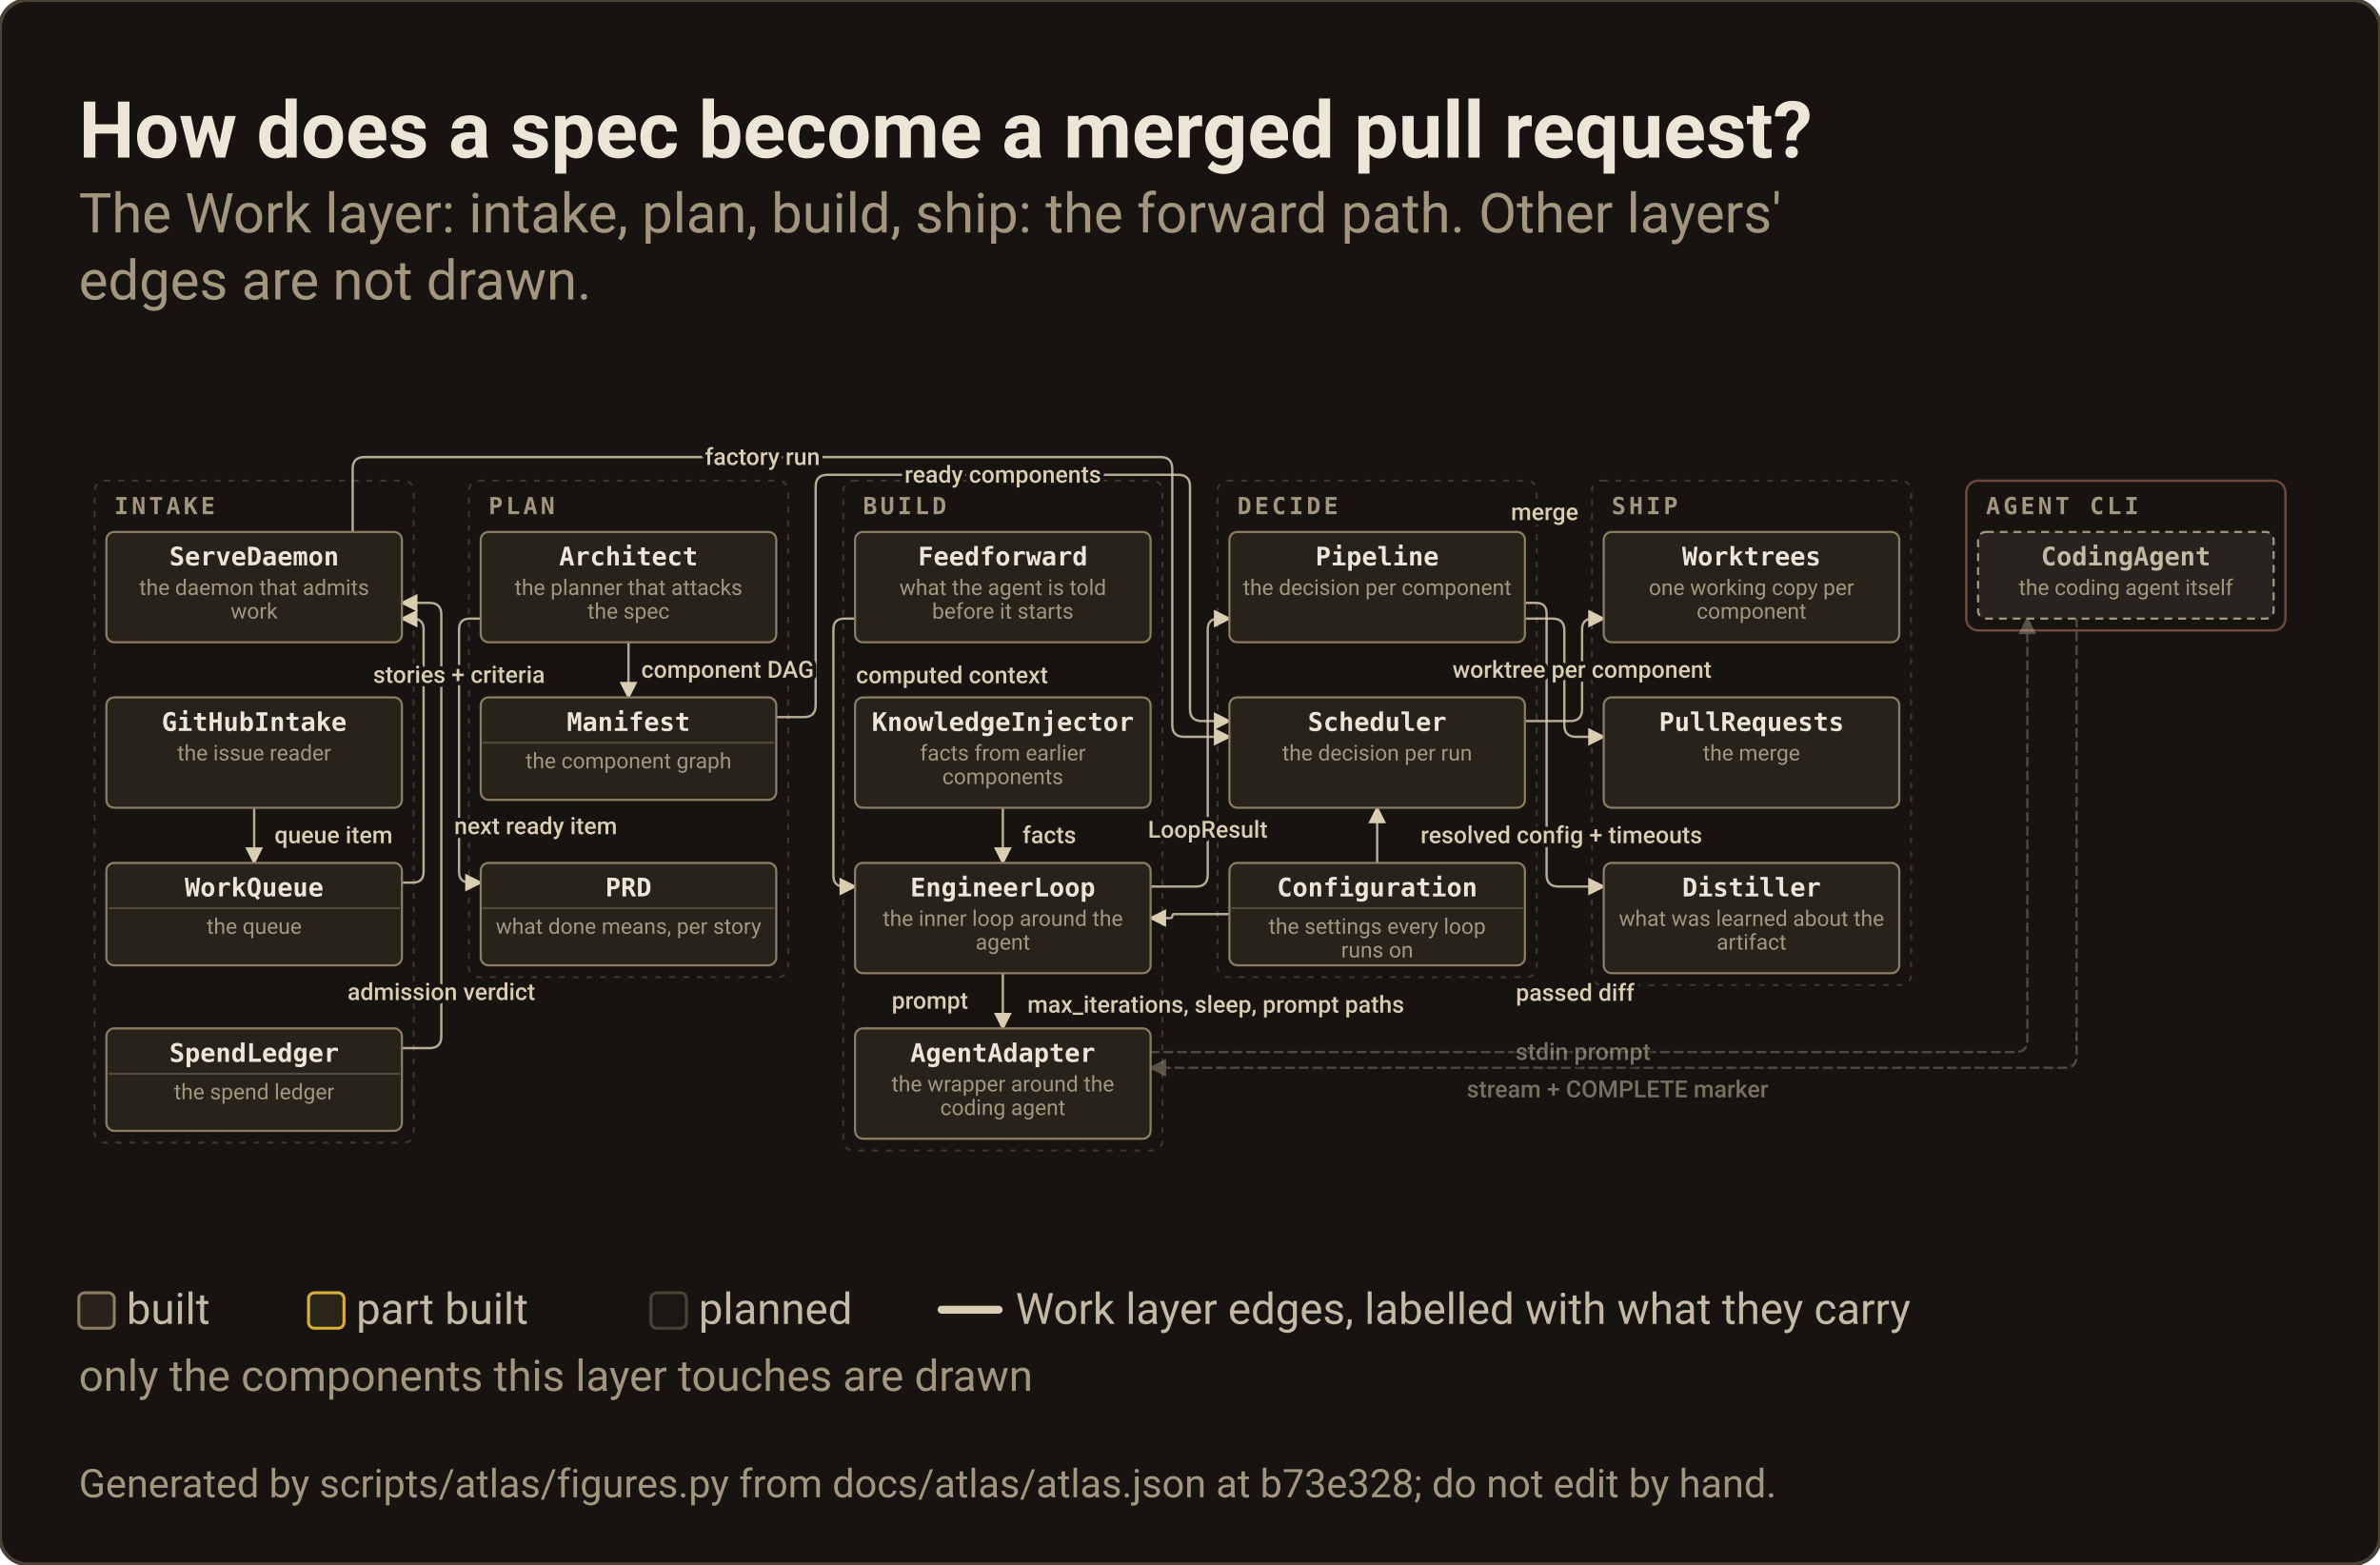
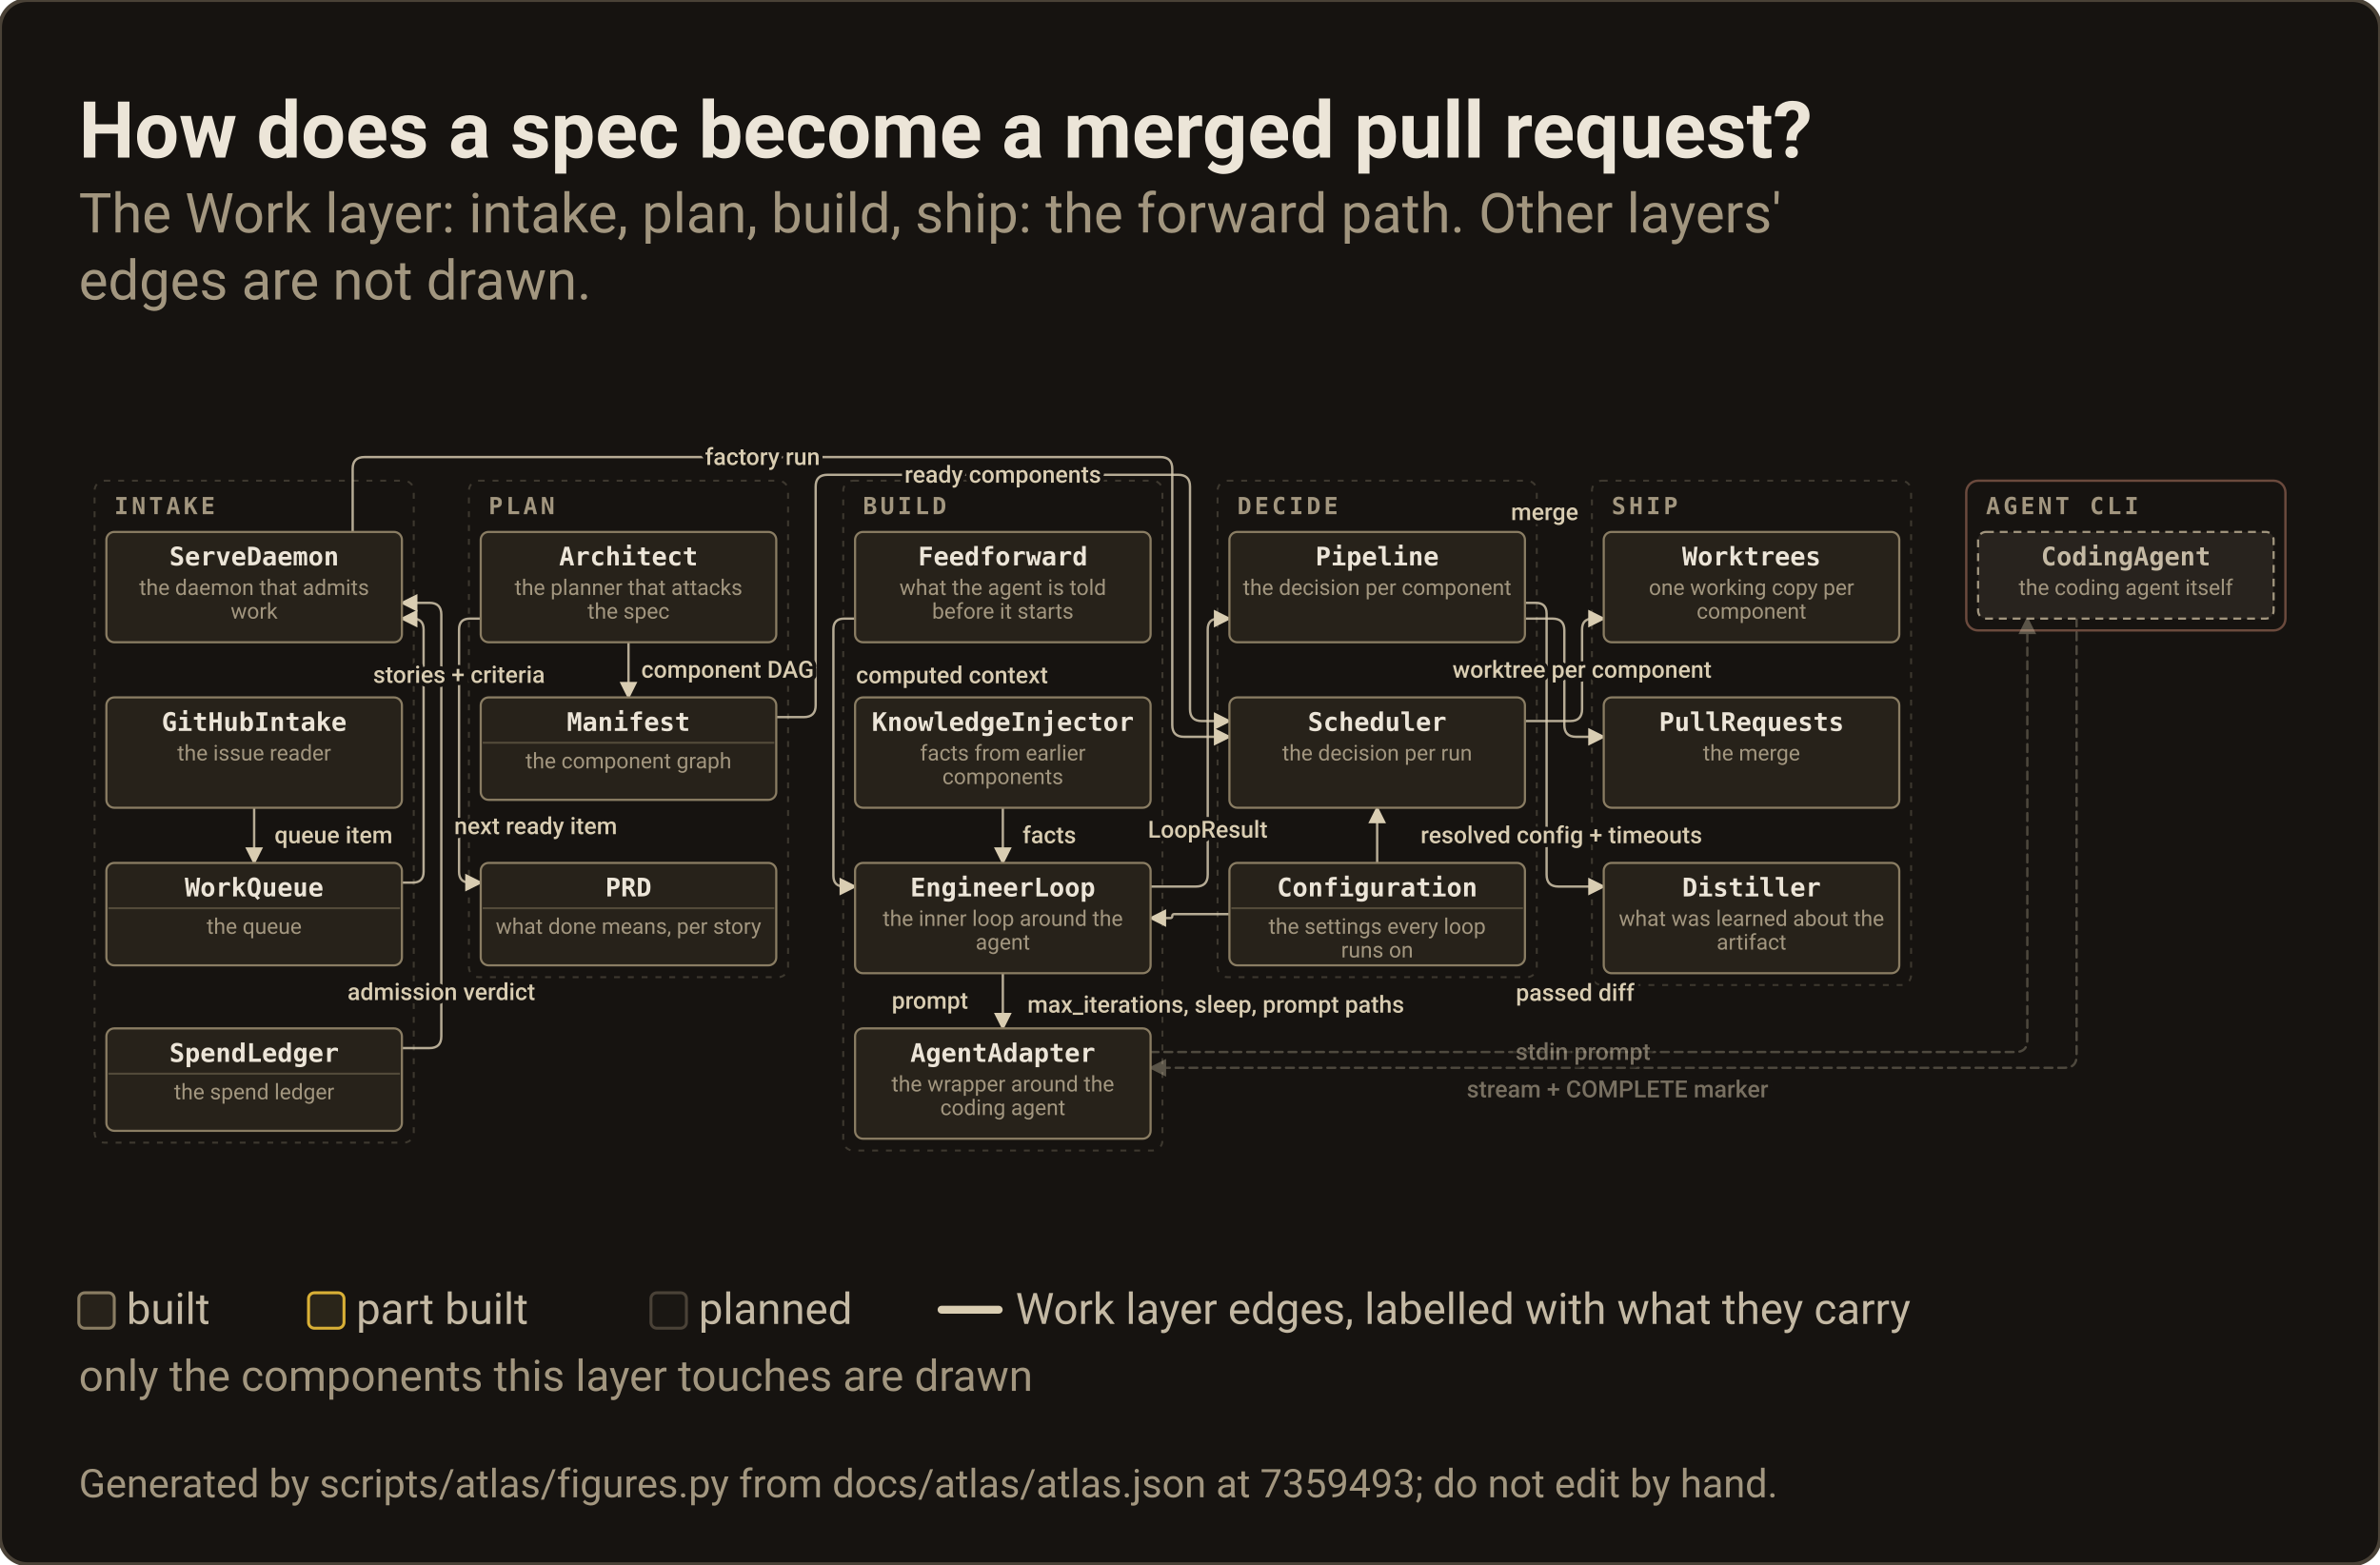
<svg xmlns="http://www.w3.org/2000/svg" width="1208" height="794" viewBox="0 0 1208 794" role="img" aria-label="Work layer of the kstrl system map">
  <rect x="0" y="0" width="1208" height="794" rx="14" fill="#161310" stroke="#4A4237" stroke-width="2" />
  <text x="40.0" y="80.0" class="c0">How does a spec become a merged pull request?</text>
  <text x="40.0" y="118.0" class="c1">The Work layer: intake, plan, build, ship: the forward path. Other layers'</text>
  <text x="40.0" y="152.0" class="c1">edges are not drawn.</text>
  <svg id="map" x="40.0" y="170.0" width="1128" height="464" viewBox="0 0 1128 464" overflow="visible">
    <defs>
      <marker id="map-m-work" viewBox="0 0 8 8" refX="7" refY="4" markerUnits="userSpaceOnUse" markerWidth="9" markerHeight="9" orient="auto-start-reverse">
        <path d="M0,0 L8,4 L0,8 z" fill="#D9CDB2" />
      </marker>
      <marker id="map-m-measure" viewBox="0 0 8 8" refX="7" refY="4" markerUnits="userSpaceOnUse" markerWidth="9" markerHeight="9" orient="auto-start-reverse">
        <path d="M0,0 L8,4 L0,8 z" fill="#82A7BA" />
      </marker>
      <marker id="map-m-feedback" viewBox="0 0 8 8" refX="7" refY="4" markerUnits="userSpaceOnUse" markerWidth="9" markerHeight="9" orient="auto-start-reverse">
        <path d="M0,0 L8,4 L0,8 z" fill="#E39A86" />
      </marker>
      <marker id="map-m-operator" viewBox="0 0 8 8" refX="7" refY="4" markerUnits="userSpaceOnUse" markerWidth="9" markerHeight="9" orient="auto-start-reverse">
        <path d="M0,0 L8,4 L0,8 z" fill="#DD9BBD" />
      </marker>
      <marker id="map-m-trust" viewBox="0 0 8 8" refX="7" refY="4" markerUnits="userSpaceOnUse" markerWidth="9" markerHeight="9" orient="auto-start-reverse">
        <path d="M0,0 L8,4 L0,8 z" fill="#B48EC9" />
      </marker>
      <marker id="map-m-learn" viewBox="0 0 8 8" refX="7" refY="4" markerUnits="userSpaceOnUse" markerWidth="9" markerHeight="9" orient="auto-start-reverse">
        <path d="M0,0 L8,4 L0,8 z" fill="#86C9A9" />
      </marker>
      <marker id="map-m-record" viewBox="0 0 8 8" refX="7" refY="4" markerUnits="userSpaceOnUse" markerWidth="9" markerHeight="9" orient="auto-start-reverse">
        <path d="M0,0 L8,4 L0,8 z" fill="#B7C27C" />
      </marker>
      <marker id="map-m-change" viewBox="0 0 8 8" refX="7" refY="4" markerUnits="userSpaceOnUse" markerWidth="9" markerHeight="9" orient="auto-start-reverse">
        <path d="M0,0 L8,4 L0,8 z" fill="#E26D5A" />
      </marker>
      <marker id="map-m-reach" viewBox="0 0 8 8" refX="7" refY="4" markerUnits="userSpaceOnUse" markerWidth="9" markerHeight="9" orient="auto-start-reverse">
        <path d="M0,0 L8,4 L0,8 z" fill="#E5A84F" />
      </marker>
    </defs>
    <style>#map .node.quiet{opacity:.42}#map .node.planned{opacity:.5}#map .node.planned.quiet{opacity:.3}#map .node.meas .node__box{stroke:#82A7BA;stroke-width:2.2}#map .node.acts .node__box{stroke:#E5A84F;stroke-width:2.4}#map .node__ring{display:none;fill:none;stroke:#82A7BA;stroke-width:1.6}#map .node.meas .node__ring{display:inline}#map .flow.planned{opacity:.35}#map .flowlbl.planned{opacity:.5}#map .flow.off,#map .flowlbl.off{display:none}#map .flow.hot{opacity:1;stroke-opacity:1;stroke-width:2.6}#map .flowlbl.hot{opacity:1}</style>
    <rect x="8.0" y="74.0" width="162.0" height="336.0" rx="5" fill="none" stroke="#A2967F" stroke-opacity=".28" stroke-width="1" stroke-dasharray="3 4" />
    <text x="18.0" y="91.0" class="t1">INTAKE</text>
    <rect x="198.0" y="74.0" width="162.0" height="252.0" rx="5" fill="none" stroke="#A2967F" stroke-opacity=".28" stroke-width="1" stroke-dasharray="3 4" />
    <text x="208.0" y="91.0" class="t1">PLAN</text>
    <rect x="388.0" y="74.0" width="162.0" height="340.0" rx="5" fill="none" stroke="#A2967F" stroke-opacity=".28" stroke-width="1" stroke-dasharray="3 4" />
    <text x="398.0" y="91.0" class="t1">BUILD</text>
    <rect x="578.0" y="74.0" width="162.0" height="252.0" rx="5" fill="none" stroke="#A2967F" stroke-opacity=".28" stroke-width="1" stroke-dasharray="3 4" />
    <text x="588.0" y="91.0" class="t1">DECIDE</text>
    <rect x="768.0" y="74.0" width="162.0" height="256.0" rx="5" fill="none" stroke="#A2967F" stroke-opacity=".28" stroke-width="1" stroke-dasharray="3 4" />
    <text x="778.0" y="91.0" class="t1">SHIP</text>
    <rect x="958.0" y="74.0" width="162.0" height="76.0" rx="6" fill="none" stroke="#6B4A3D" stroke-width="1.2" />
    <text x="968.0" y="91.0" class="t1">AGENT CLI</text>
    <g data-layer="flow">
      <path id="map-f1" class="flow intake" data-edge="1" data-from="GitHubIntake" data-to="WorkQueue" data-art="queue item" data-kind="intake" data-layer="work" d="M 89.0 240.0 L 89.0 268.0" fill="none" stroke="#D9CDB2" stroke-opacity="0.82" stroke-width="1.2" stroke-linecap="round" marker-end="url(#map-m-work)" />
      <path id="map-f2" class="flow intake" data-edge="2" data-from="WorkQueue" data-to="ServeDaemon" data-art="next ready item" data-kind="intake" data-layer="work" d="M 164.0 278.0 L 169.5 278.0 Q 175.0 278.0 175.0 272.5 L 175.0 149.5 Q 175.0 144.0 169.5 144.0 L 164.0 144.0" fill="none" stroke="#D9CDB2" stroke-opacity="0.82" stroke-width="1.2" stroke-linecap="round" marker-end="url(#map-m-work)" />
      <path id="map-f3" class="flow intake" data-edge="3" data-from="SpendLedger" data-to="ServeDaemon" data-art="admission verdict" data-kind="intake" data-layer="work" d="M 164.0 362.0 L 178.0 362.0 Q 184.0 362.0 184.0 356.0 L 184.0 142.0 Q 184.0 136.0 178.0 136.0 L 164.0 136.0" fill="none" stroke="#D9CDB2" stroke-opacity="0.82" stroke-width="1.2" stroke-linecap="round" marker-end="url(#map-m-work)" />
      <path id="map-f5" class="flow intake" data-edge="5" data-from="ServeDaemon" data-to="Scheduler" data-art="factory run" data-kind="intake" data-layer="work" d="M 139.0 100.0 L 139.0 68.0 Q 139.0 62.0 145.0 62.0 L 549.0 62.0 Q 555.0 62.0 555.0 68.0 L 555.0 198.0 Q 555.0 204.0 561.0 204.0 L 584.0 204.0" fill="none" stroke="#D9CDB2" stroke-opacity="0.82" stroke-width="1.2" stroke-linecap="round" marker-end="url(#map-m-work)" />
      <path id="map-f7" class="flow plan" data-edge="7" data-from="Architect" data-to="Manifest" data-art="component DAG" data-kind="plan" data-layer="work" d="M 279.0 156.0 L 279.0 184.0" fill="none" stroke="#D9CDB2" stroke-opacity="0.82" stroke-width="1.2" stroke-linecap="round" marker-end="url(#map-m-work)" />
      <path id="map-f8" class="flow plan" data-edge="8" data-from="Architect" data-to="PRD" data-art="stories + criteria" data-kind="plan" data-layer="work" d="M 204.0 144.0 L 198.5 144.0 Q 193.0 144.0 193.0 149.5 L 193.0 272.5 Q 193.0 278.0 198.5 278.0 L 204.0 278.0" fill="none" stroke="#D9CDB2" stroke-opacity="0.82" stroke-width="1.2" stroke-linecap="round" marker-end="url(#map-m-work)" />
      <path id="map-f9" class="flow decide" data-edge="9" data-from="Configuration" data-to="Scheduler" data-art="resolved config + timeouts" data-kind="decide" data-layer="work" d="M 659.0 268.0 L 659.0 240.0" fill="none" stroke="#D9CDB2" stroke-opacity="0.82" stroke-width="1.2" stroke-linecap="round" marker-end="url(#map-m-work)" />
      <path id="map-f10" class="flow decide" data-edge="10" data-from="Manifest" data-to="Scheduler" data-art="ready components" data-kind="decide" data-layer="work" d="M 354.0 194.0 L 368.0 194.0 Q 374.0 194.0 374.0 188.0 L 374.0 77.0 Q 374.0 71.0 380.0 71.0 L 558.0 71.0 Q 564.0 71.0 564.0 77.0 L 564.0 190.0 Q 564.0 196.0 570.0 196.0 L 584.0 196.0" fill="none" stroke="#D9CDB2" stroke-opacity="0.82" stroke-width="1.2" stroke-linecap="round" marker-end="url(#map-m-work)" />
      <path id="map-f11" class="flow ship" data-edge="11" data-from="Scheduler" data-to="Worktrees" data-art="worktree per component" data-kind="ship" data-layer="work" d="M 734.0 196.0 L 757.0 196.0 Q 763.0 196.0 763.0 190.0 L 763.0 149.5 Q 763.0 144.0 768.5 144.0 L 774.0 144.0" fill="none" stroke="#D9CDB2" stroke-opacity="0.82" stroke-width="1.2" stroke-linecap="round" marker-end="url(#map-m-work)" />
      <path id="map-f12" class="flow build" data-edge="12" data-from="Configuration" data-to="EngineerLoop" data-art="max_iterations, sleep, prompt paths" data-kind="build" data-layer="work" d="M 584.0 294.0 L 556.0 294.0 Q 555.0 294.0 555.0 295.0 L 555.0 295.0 Q 555.0 296.0 554.0 296.0 L 544.0 296.0" fill="none" stroke="#D9CDB2" stroke-opacity="0.82" stroke-width="1.2" stroke-linecap="round" marker-end="url(#map-m-work)" />
      <path id="map-f13" class="flow build" data-edge="13" data-from="Feedforward" data-to="EngineerLoop" data-art="computed context" data-kind="build" data-layer="work" d="M 394.0 144.0 L 388.5 144.0 Q 383.0 144.0 383.0 149.5 L 383.0 274.5 Q 383.0 280.0 388.5 280.0 L 394.0 280.0" fill="none" stroke="#D9CDB2" stroke-opacity="0.82" stroke-width="1.2" stroke-linecap="round" marker-end="url(#map-m-work)" />
      <path id="map-f14" class="flow build" data-edge="14" data-from="KnowledgeInjector" data-to="EngineerLoop" data-art="facts" data-kind="build" data-layer="work" d="M 469.0 240.0 L 469.0 268.0" fill="none" stroke="#D9CDB2" stroke-opacity="0.82" stroke-width="1.2" stroke-linecap="round" marker-end="url(#map-m-work)" />
      <path id="map-f16" class="flow build" data-edge="16" data-from="EngineerLoop" data-to="AgentAdapter" data-art="prompt" data-kind="build" data-layer="work" d="M 469.0 324.0 L 469.0 352.0" fill="none" stroke="#D9CDB2" stroke-opacity="0.82" stroke-width="1.2" stroke-linecap="round" marker-end="url(#map-m-work)" />
      <path id="map-f17" class="flow build planned" data-edge="17" data-from="AgentAdapter" data-to="CodingAgent" data-art="stdin prompt" data-kind="build" data-layer="work" d="M 544.0 364.0 L 983.0 364.0 Q 989.0 364.0 989.0 358.0 L 989.0 144.0" fill="none" stroke="#D9CDB2" stroke-opacity="0.82" stroke-width="1.2" stroke-dasharray="4 3" stroke-linecap="round" marker-end="url(#map-m-work)" />
      <path id="map-f18" class="flow build planned" data-edge="18" data-from="CodingAgent" data-to="AgentAdapter" data-art="stream + COMPLETE marker" data-kind="build" data-layer="work" d="M 1014.0 144.0 L 1014.0 366.0 Q 1014.0 372.0 1008.0 372.0 L 544.0 372.0" fill="none" stroke="#D9CDB2" stroke-opacity="0.82" stroke-width="1.2" stroke-dasharray="4 3" stroke-linecap="round" marker-end="url(#map-m-work)" />
      <path id="map-f23" class="flow decide" data-edge="23" data-from="EngineerLoop" data-to="Pipeline" data-art="LoopResult" data-kind="decide" data-layer="work" d="M 544.0 280.0 L 567.0 280.0 Q 573.0 280.0 573.0 274.0 L 573.0 149.5 Q 573.0 144.0 578.5 144.0 L 584.0 144.0" fill="none" stroke="#D9CDB2" stroke-opacity="0.82" stroke-width="1.2" stroke-linecap="round" marker-end="url(#map-m-work)" />
      <path id="map-f37" class="flow ship" data-edge="37" data-from="Pipeline" data-to="Distiller" data-art="passed diff" data-kind="ship" data-layer="work" d="M 734.0 136.0 L 739.5 136.0 Q 745.0 136.0 745.0 141.5 L 745.0 274.0 Q 745.0 280.0 751.0 280.0 L 774.0 280.0" fill="none" stroke="#D9CDB2" stroke-opacity="0.82" stroke-width="1.2" stroke-linecap="round" marker-end="url(#map-m-work)" />
      <path id="map-f39" class="flow ship" data-edge="39" data-from="Pipeline" data-to="PullRequests" data-art="merge" data-kind="ship" data-layer="work" d="M 734.0 144.0 L 748.0 144.0 Q 754.0 144.0 754.0 150.0 L 754.0 198.0 Q 754.0 204.0 760.0 204.0 L 774.0 204.0" fill="none" stroke="#D9CDB2" stroke-opacity="0.82" stroke-width="1.2" stroke-linecap="round" marker-end="url(#map-m-work)" />
    </g>
    <g class="node built" data-id="ServeDaemon" data-kind="component" data-state="built" data-region="intake" role="button" tabindex="0" aria-label="ServeDaemon, the daemon that admits work, built">
      <rect class="node__box" x="14.0" y="100.0" width="150.0" height="56.0" rx="4.0" fill="#27221A" stroke="#8A7D63" stroke-width="1.1" />
      <rect class="node__ring" x="17.0" y="103.0" width="144.0" height="50.0" rx="3.0" />
      <text x="89.0" y="117.0" class="t2">ServeDaemon</text>
      <g data-layer="job">
        <text x="89.0" y="132.0" class="t3">the daemon that admits</text>
        <text x="89.0" y="144.0" class="t3">work</text>
      </g>
    </g>
    <g class="node built" data-id="GitHubIntake" data-kind="component" data-state="built" data-region="intake" role="button" tabindex="0" aria-label="GitHubIntake, the issue reader, built">
      <rect class="node__box" x="14.0" y="184.0" width="150.0" height="56.0" rx="4.0" fill="#27221A" stroke="#8A7D63" stroke-width="1.1" />
      <rect class="node__ring" x="17.0" y="187.0" width="144.0" height="50.0" rx="3.0" />
      <text x="89.0" y="201.0" class="t2">GitHubIntake</text>
      <g data-layer="job">
        <text x="89.0" y="216.0" class="t3">the issue reader</text>
      </g>
    </g>
    <g class="node built" data-id="WorkQueue" data-kind="store" data-state="built" data-region="intake" role="button" tabindex="0" aria-label="WorkQueue, the queue, built">
      <rect class="node__box" x="14.0" y="268.0" width="150.0" height="52.0" rx="4.0" fill="#27221A" stroke="#8A7D63" stroke-width="1.1" />
      <rect class="node__ring" x="17.0" y="271.0" width="144.0" height="46.0" rx="3.0" />
      <text x="89.0" y="285.0" class="t2">WorkQueue</text>
      <line x1="15.0" y1="291.0" x2="163.0" y2="291.0" stroke="#8A7D63" stroke-opacity=".45" stroke-width="1" />
      <g data-layer="job">
        <text x="89.0" y="304.0" class="t3">the queue</text>
      </g>
    </g>
    <g class="node built" data-id="SpendLedger" data-kind="store" data-state="built" data-region="intake" role="button" tabindex="0" aria-label="SpendLedger, the spend ledger, built">
      <rect class="node__box" x="14.0" y="352.0" width="150.0" height="52.0" rx="4.0" fill="#27221A" stroke="#8A7D63" stroke-width="1.1" />
      <rect class="node__ring" x="17.0" y="355.0" width="144.0" height="46.0" rx="3.0" />
      <text x="89.0" y="369.0" class="t2">SpendLedger</text>
      <line x1="15.0" y1="375.0" x2="163.0" y2="375.0" stroke="#8A7D63" stroke-opacity=".45" stroke-width="1" />
      <g data-layer="job">
        <text x="89.0" y="388.0" class="t3">the spend ledger</text>
      </g>
    </g>
    <g class="node built" data-id="Architect" data-kind="component" data-state="built" data-region="plan" role="button" tabindex="0" aria-label="Architect, the planner that attacks the spec, built">
      <rect class="node__box" x="204.0" y="100.0" width="150.0" height="56.0" rx="4.0" fill="#27221A" stroke="#8A7D63" stroke-width="1.1" />
      <rect class="node__ring" x="207.0" y="103.0" width="144.0" height="50.0" rx="3.0" />
      <text x="279.0" y="117.0" class="t2">Architect</text>
      <g data-layer="job">
        <text x="279.0" y="132.0" class="t3">the planner that attacks</text>
        <text x="279.0" y="144.0" class="t3">the spec</text>
      </g>
    </g>
    <g class="node built" data-id="Manifest" data-kind="store" data-state="built" data-region="plan" role="button" tabindex="0" aria-label="Manifest, the component graph, built">
      <rect class="node__box" x="204.0" y="184.0" width="150.0" height="52.0" rx="4.0" fill="#27221A" stroke="#8A7D63" stroke-width="1.1" />
      <rect class="node__ring" x="207.0" y="187.0" width="144.0" height="46.0" rx="3.0" />
      <text x="279.0" y="201.0" class="t2">Manifest</text>
      <line x1="205.0" y1="207.0" x2="353.0" y2="207.0" stroke="#8A7D63" stroke-opacity=".45" stroke-width="1" />
      <g data-layer="job">
        <text x="279.0" y="220.0" class="t3">the component graph</text>
      </g>
    </g>
    <g class="node built" data-id="PRD" data-kind="store" data-state="built" data-region="plan" role="button" tabindex="0" aria-label="PRD, what done means, per story, built">
      <rect class="node__box" x="204.0" y="268.0" width="150.0" height="52.0" rx="4.0" fill="#27221A" stroke="#8A7D63" stroke-width="1.1" />
      <rect class="node__ring" x="207.0" y="271.0" width="144.0" height="46.0" rx="3.0" />
      <text x="279.0" y="285.0" class="t2">PRD</text>
      <line x1="205.0" y1="291.0" x2="353.0" y2="291.0" stroke="#8A7D63" stroke-opacity=".45" stroke-width="1" />
      <g data-layer="job">
        <text x="279.0" y="304.0" class="t3">what done means, per story</text>
      </g>
    </g>
    <g class="node built" data-id="Feedforward" data-kind="component" data-state="built" data-region="build" role="button" tabindex="0" aria-label="Feedforward, what the agent is told before it starts, built">
      <rect class="node__box" x="394.0" y="100.0" width="150.0" height="56.0" rx="4.0" fill="#27221A" stroke="#8A7D63" stroke-width="1.1" />
      <rect class="node__ring" x="397.0" y="103.0" width="144.0" height="50.0" rx="3.0" />
      <text x="469.0" y="117.0" class="t2">Feedforward</text>
      <g data-layer="job">
        <text x="469.0" y="132.0" class="t3">what the agent is told</text>
        <text x="469.0" y="144.0" class="t3">before it starts</text>
      </g>
    </g>
    <g class="node built" data-id="KnowledgeInjector" data-kind="component" data-state="built" data-region="build" role="button" tabindex="0" aria-label="KnowledgeInjector, facts from earlier components, built">
      <rect class="node__box" x="394.0" y="184.0" width="150.0" height="56.0" rx="4.0" fill="#27221A" stroke="#8A7D63" stroke-width="1.1" />
      <rect class="node__ring" x="397.0" y="187.0" width="144.0" height="50.0" rx="3.0" />
      <text x="469.0" y="201.0" class="t2">KnowledgeInjector</text>
      <g data-layer="job">
        <text x="469.0" y="216.0" class="t3">facts from earlier</text>
        <text x="469.0" y="228.0" class="t3">components</text>
      </g>
    </g>
    <g class="node built" data-id="EngineerLoop" data-kind="component" data-state="built" data-region="build" role="button" tabindex="0" aria-label="EngineerLoop, the inner loop around the agent, built">
      <rect class="node__box" x="394.0" y="268.0" width="150.0" height="56.0" rx="4.0" fill="#27221A" stroke="#8A7D63" stroke-width="1.1" />
      <rect class="node__ring" x="397.0" y="271.0" width="144.0" height="50.0" rx="3.0" />
      <text x="469.0" y="285.0" class="t2">EngineerLoop</text>
      <g data-layer="job">
        <text x="469.0" y="300.0" class="t3">the inner loop around the</text>
        <text x="469.0" y="312.0" class="t3">agent</text>
      </g>
    </g>
    <g class="node built" data-id="AgentAdapter" data-kind="component" data-state="built" data-region="build" role="button" tabindex="0" aria-label="AgentAdapter, the wrapper around the coding agent, built">
      <rect class="node__box" x="394.0" y="352.0" width="150.0" height="56.0" rx="4.0" fill="#27221A" stroke="#8A7D63" stroke-width="1.1" />
      <rect class="node__ring" x="397.0" y="355.0" width="144.0" height="50.0" rx="3.0" />
      <text x="469.0" y="369.0" class="t2">AgentAdapter</text>
      <g data-layer="job">
        <text x="469.0" y="384.0" class="t3">the wrapper around the</text>
        <text x="469.0" y="396.0" class="t3">coding agent</text>
      </g>
    </g>
    <g class="node built" data-id="Pipeline" data-kind="component" data-state="built" data-region="decide" role="button" tabindex="0" aria-label="Pipeline, the decision per component, built">
      <rect class="node__box" x="584.0" y="100.0" width="150.0" height="56.0" rx="4.0" fill="#27221A" stroke="#8A7D63" stroke-width="1.1" />
      <rect class="node__ring" x="587.0" y="103.0" width="144.0" height="50.0" rx="3.0" />
      <text x="659.0" y="117.0" class="t2">Pipeline</text>
      <g data-layer="job">
        <text x="659.0" y="132.0" class="t3">the decision per component</text>
      </g>
    </g>
    <g class="node built" data-id="Scheduler" data-kind="component" data-state="built" data-region="decide" role="button" tabindex="0" aria-label="Scheduler, the decision per run, built">
      <rect class="node__box" x="584.0" y="184.0" width="150.0" height="56.0" rx="4.0" fill="#27221A" stroke="#8A7D63" stroke-width="1.1" />
      <rect class="node__ring" x="587.0" y="187.0" width="144.0" height="50.0" rx="3.0" />
      <text x="659.0" y="201.0" class="t2">Scheduler</text>
      <g data-layer="job">
        <text x="659.0" y="216.0" class="t3">the decision per run</text>
      </g>
    </g>
    <g class="node built" data-id="Configuration" data-kind="store" data-state="built" data-region="decide" role="button" tabindex="0" aria-label="Configuration, the settings every loop runs on, built">
      <rect class="node__box" x="584.0" y="268.0" width="150.0" height="52.0" rx="4.0" fill="#27221A" stroke="#8A7D63" stroke-width="1.1" />
      <rect class="node__ring" x="587.0" y="271.0" width="144.0" height="46.0" rx="3.0" />
      <text x="659.0" y="285.0" class="t2">Configuration</text>
      <line x1="585.0" y1="291.0" x2="733.0" y2="291.0" stroke="#8A7D63" stroke-opacity=".45" stroke-width="1" />
      <g data-layer="job">
        <text x="659.0" y="304.0" class="t3">the settings every loop</text>
        <text x="659.0" y="316.0" class="t3">runs on</text>
      </g>
    </g>
    <g class="node built" data-id="Worktrees" data-kind="component" data-state="built" data-region="ship" role="button" tabindex="0" aria-label="Worktrees, one working copy per component, built">
      <rect class="node__box" x="774.0" y="100.0" width="150.0" height="56.0" rx="4.0" fill="#27221A" stroke="#8A7D63" stroke-width="1.1" />
      <rect class="node__ring" x="777.0" y="103.0" width="144.0" height="50.0" rx="3.0" />
      <text x="849.0" y="117.0" class="t2">Worktrees</text>
      <g data-layer="job">
        <text x="849.0" y="132.0" class="t3">one working copy per</text>
        <text x="849.0" y="144.0" class="t3">component</text>
      </g>
    </g>
    <g class="node built" data-id="PullRequests" data-kind="component" data-state="built" data-region="ship" role="button" tabindex="0" aria-label="PullRequests, the merge, built">
      <rect class="node__box" x="774.0" y="184.0" width="150.0" height="56.0" rx="4.0" fill="#27221A" stroke="#8A7D63" stroke-width="1.1" />
      <rect class="node__ring" x="777.0" y="187.0" width="144.0" height="50.0" rx="3.0" />
      <text x="849.0" y="201.0" class="t2">PullRequests</text>
      <g data-layer="job">
        <text x="849.0" y="216.0" class="t3">the merge</text>
      </g>
    </g>
    <g class="node built" data-id="Distiller" data-kind="component" data-state="built" data-region="ship" role="button" tabindex="0" aria-label="Distiller, what was learned about the artifact, built">
      <rect class="node__box" x="774.0" y="268.0" width="150.0" height="56.0" rx="4.0" fill="#27221A" stroke="#8A7D63" stroke-width="1.1" />
      <rect class="node__ring" x="777.0" y="271.0" width="144.0" height="50.0" rx="3.0" />
      <text x="849.0" y="285.0" class="t2">Distiller</text>
      <g data-layer="job">
        <text x="849.0" y="300.0" class="t3">what was learned about the</text>
        <text x="849.0" y="312.0" class="t3">artifact</text>
      </g>
    </g>
    <g class="node actor" data-id="CodingAgent" data-kind="actor" data-state="planned" data-region="agent_cli" role="button" tabindex="0" aria-label="CodingAgent, the coding agent itself, outside">
      <rect class="node__box" x="964.0" y="100.0" width="150.0" height="44.0" rx="4.0" fill="#28231E" stroke="#A2967F" stroke-width="1.1" stroke-dasharray="4 3" />
      <rect class="node__ring" x="967.0" y="103.0" width="144.0" height="38.0" rx="3.0" />
      <text x="1039.0" y="117.0" class="t4">CodingAgent</text>
      <g data-layer="job">
        <text x="1039.0" y="132.0" class="t3">the coding agent itself</text>
      </g>
    </g>
    <g data-layer="flow">
      <g class="flowlbl intake" data-edge="1" data-from="GitHubIntake" data-to="WorkQueue" data-layer="work">
        <text x="129.3" y="258.0" class="t0">queue item</text>
      </g>
      <g class="flowlbl intake" data-edge="2" data-from="WorkQueue" data-to="ServeDaemon" data-layer="work">
        <text x="231.9" y="253.4" class="t0">next ready item</text>
      </g>
      <g class="flowlbl intake" data-edge="3" data-from="SpendLedger" data-to="ServeDaemon" data-layer="work">
        <text x="184.0" y="337.6" class="t0">admission verdict</text>
      </g>
      <g class="flowlbl intake" data-edge="5" data-from="ServeDaemon" data-to="Scheduler" data-layer="work">
        <text x="347.0" y="66.0" class="t0">factory run</text>
      </g>
      <g class="flowlbl plan" data-edge="7" data-from="Architect" data-to="Manifest" data-layer="work">
        <text x="329.3" y="174.0" class="t0">component DAG</text>
      </g>
      <g class="flowlbl plan" data-edge="8" data-from="Architect" data-to="PRD" data-layer="work">
        <text x="193.0" y="176.6" class="t0">stories + criteria</text>
      </g>
      <g class="flowlbl decide" data-edge="9" data-from="Configuration" data-to="Scheduler" data-layer="work">
        <text x="752.5" y="258.0" class="t0">resolved config + timeouts</text>
      </g>
      <g class="flowlbl decide" data-edge="10" data-from="Manifest" data-to="Scheduler" data-layer="work">
        <text x="469.0" y="75.0" class="t0">ready components</text>
      </g>
      <g class="flowlbl ship" data-edge="11" data-from="Scheduler" data-to="Worktrees" data-layer="work">
        <text x="763.0" y="174.0" class="t0">worktree per component</text>
      </g>
      <g class="flowlbl build" data-edge="12" data-from="Configuration" data-to="EngineerLoop" data-layer="work">
        <text x="577.1" y="344.0" class="t0">max_iterations, sleep, prompt paths</text>
      </g>
      <g class="flowlbl build" data-edge="13" data-from="Feedforward" data-to="EngineerLoop" data-layer="work">
        <text x="443.2" y="176.8" class="t0">computed context</text>
      </g>
      <g class="flowlbl build" data-edge="14" data-from="KnowledgeInjector" data-to="EngineerLoop" data-layer="work">
        <text x="492.6" y="258.0" class="t0">facts</text>
      </g>
      <g class="flowlbl build" data-edge="16" data-from="EngineerLoop" data-to="AgentAdapter" data-layer="work">
        <text x="432.0" y="342.0" class="t0">prompt</text>
      </g>
      <g class="flowlbl build planned" data-edge="17" data-from="AgentAdapter" data-to="CodingAgent" data-layer="work">
        <text x="763.5" y="368.0" class="t0">stdin prompt</text>
      </g>
      <g class="flowlbl build planned" data-edge="18" data-from="CodingAgent" data-to="AgentAdapter" data-layer="work">
        <text x="781.0" y="387.0" class="t0">stream + COMPLETE marker</text>
      </g>
      <g class="flowlbl decide" data-edge="23" data-from="EngineerLoop" data-to="Pipeline" data-layer="work">
        <text x="573.0" y="255.2" class="t0">LoopResult</text>
      </g>
      <g class="flowlbl ship" data-edge="37" data-from="Pipeline" data-to="Distiller" data-layer="work">
        <text x="759.5" y="338.0" class="t0">passed diff</text>
      </g>
      <g class="flowlbl ship" data-edge="39" data-from="Pipeline" data-to="PullRequests" data-layer="work">
        <text x="744.0" y="94.0" class="t0">merge</text>
      </g>
    </g>
    <style>#map .t0{font-family:ui-sans-serif,system-ui,-apple-system,"SF Pro Text","Segoe UI",Roboto,"Helvetica Neue",Arial,sans-serif;font-size:12.0px;font-weight:500;fill:#D9CDB2;text-anchor:middle;paint-order:stroke;stroke:#161310;stroke-width:4;stroke-linejoin:round}#map .t1{font-family:ui-monospace,"SF Mono",SFMono-Regular,"JetBrains Mono",Menlo,Consolas,monospace;font-size:12.0px;font-weight:600;fill:#A2967F;text-anchor:start;letter-spacing:.13em}#map .t2{font-family:ui-monospace,"SF Mono",SFMono-Regular,"JetBrains Mono",Menlo,Consolas,monospace;font-size:13.0px;font-weight:600;fill:#ECE5D8;text-anchor:middle}#map .t3{font-family:ui-sans-serif,system-ui,-apple-system,"SF Pro Text","Segoe UI",Roboto,"Helvetica Neue",Arial,sans-serif;font-size:11.0px;font-weight:400;fill:#A2967F;text-anchor:middle}#map .t4{font-family:ui-monospace,"SF Mono",SFMono-Regular,"JetBrains Mono",Menlo,Consolas,monospace;font-size:13.0px;font-weight:600;fill:#C4B9A4;text-anchor:middle}</style>
  </svg>
  <rect x="40.0" y="656.2" width="18" height="18" rx="3" fill="#27221A" stroke="#8A7D63" stroke-width="1.5" />
  <text x="64.2" y="672.0" class="c2">built</text>
  <rect x="156.6" y="656.2" width="18" height="18" rx="3" fill="#2A2519" stroke="#D9B036" stroke-width="1.5" />
  <text x="180.8" y="672.0" class="c2">part built</text>
  <rect x="330.4" y="656.2" width="18" height="18" rx="3" fill="#1A1713" stroke="#4A4237" stroke-width="1.5" />
  <text x="354.6" y="672.0" class="c2">planned</text>
  <rect x="475.9" y="662.8" width="33" height="4" rx="2" fill="#D9CDB2" />
  <text x="515.5" y="672.0" class="c2">Work layer edges, labelled with what they carry</text>
  <text x="40.0" y="706.0" class="c3">only the components this layer touches are drawn</text>
-   <text x="40.0" y="760.0" class="c4">Generated by scripts/atlas/figures.py from docs/atlas/atlas.json at b73e328; do not edit by hand.</text>
+   <text x="40.0" y="760.0" class="c4">Generated by scripts/atlas/figures.py from docs/atlas/atlas.json at 7359493; do not edit by hand.</text>
  <style>.c0{font-family:ui-sans-serif,system-ui,-apple-system,"SF Pro Text","Segoe UI",Roboto,"Helvetica Neue",Arial,sans-serif;font-size:40.0px;font-weight:600;fill:#ECE5D8;text-anchor:start}.c1{font-family:ui-sans-serif,system-ui,-apple-system,"SF Pro Text","Segoe UI",Roboto,"Helvetica Neue",Arial,sans-serif;font-size:28.0px;font-weight:400;fill:#A2967F;text-anchor:start}.c2{font-family:ui-sans-serif,system-ui,-apple-system,"SF Pro Text","Segoe UI",Roboto,"Helvetica Neue",Arial,sans-serif;font-size:22.0px;font-weight:400;fill:#C4B9A4;text-anchor:start}.c3{font-family:ui-sans-serif,system-ui,-apple-system,"SF Pro Text","Segoe UI",Roboto,"Helvetica Neue",Arial,sans-serif;font-size:22.0px;font-weight:400;fill:#A2967F;text-anchor:start}.c4{font-family:ui-sans-serif,system-ui,-apple-system,"SF Pro Text","Segoe UI",Roboto,"Helvetica Neue",Arial,sans-serif;font-size:20.0px;font-weight:400;fill:#A2967F;text-anchor:start}</style>
</svg>
